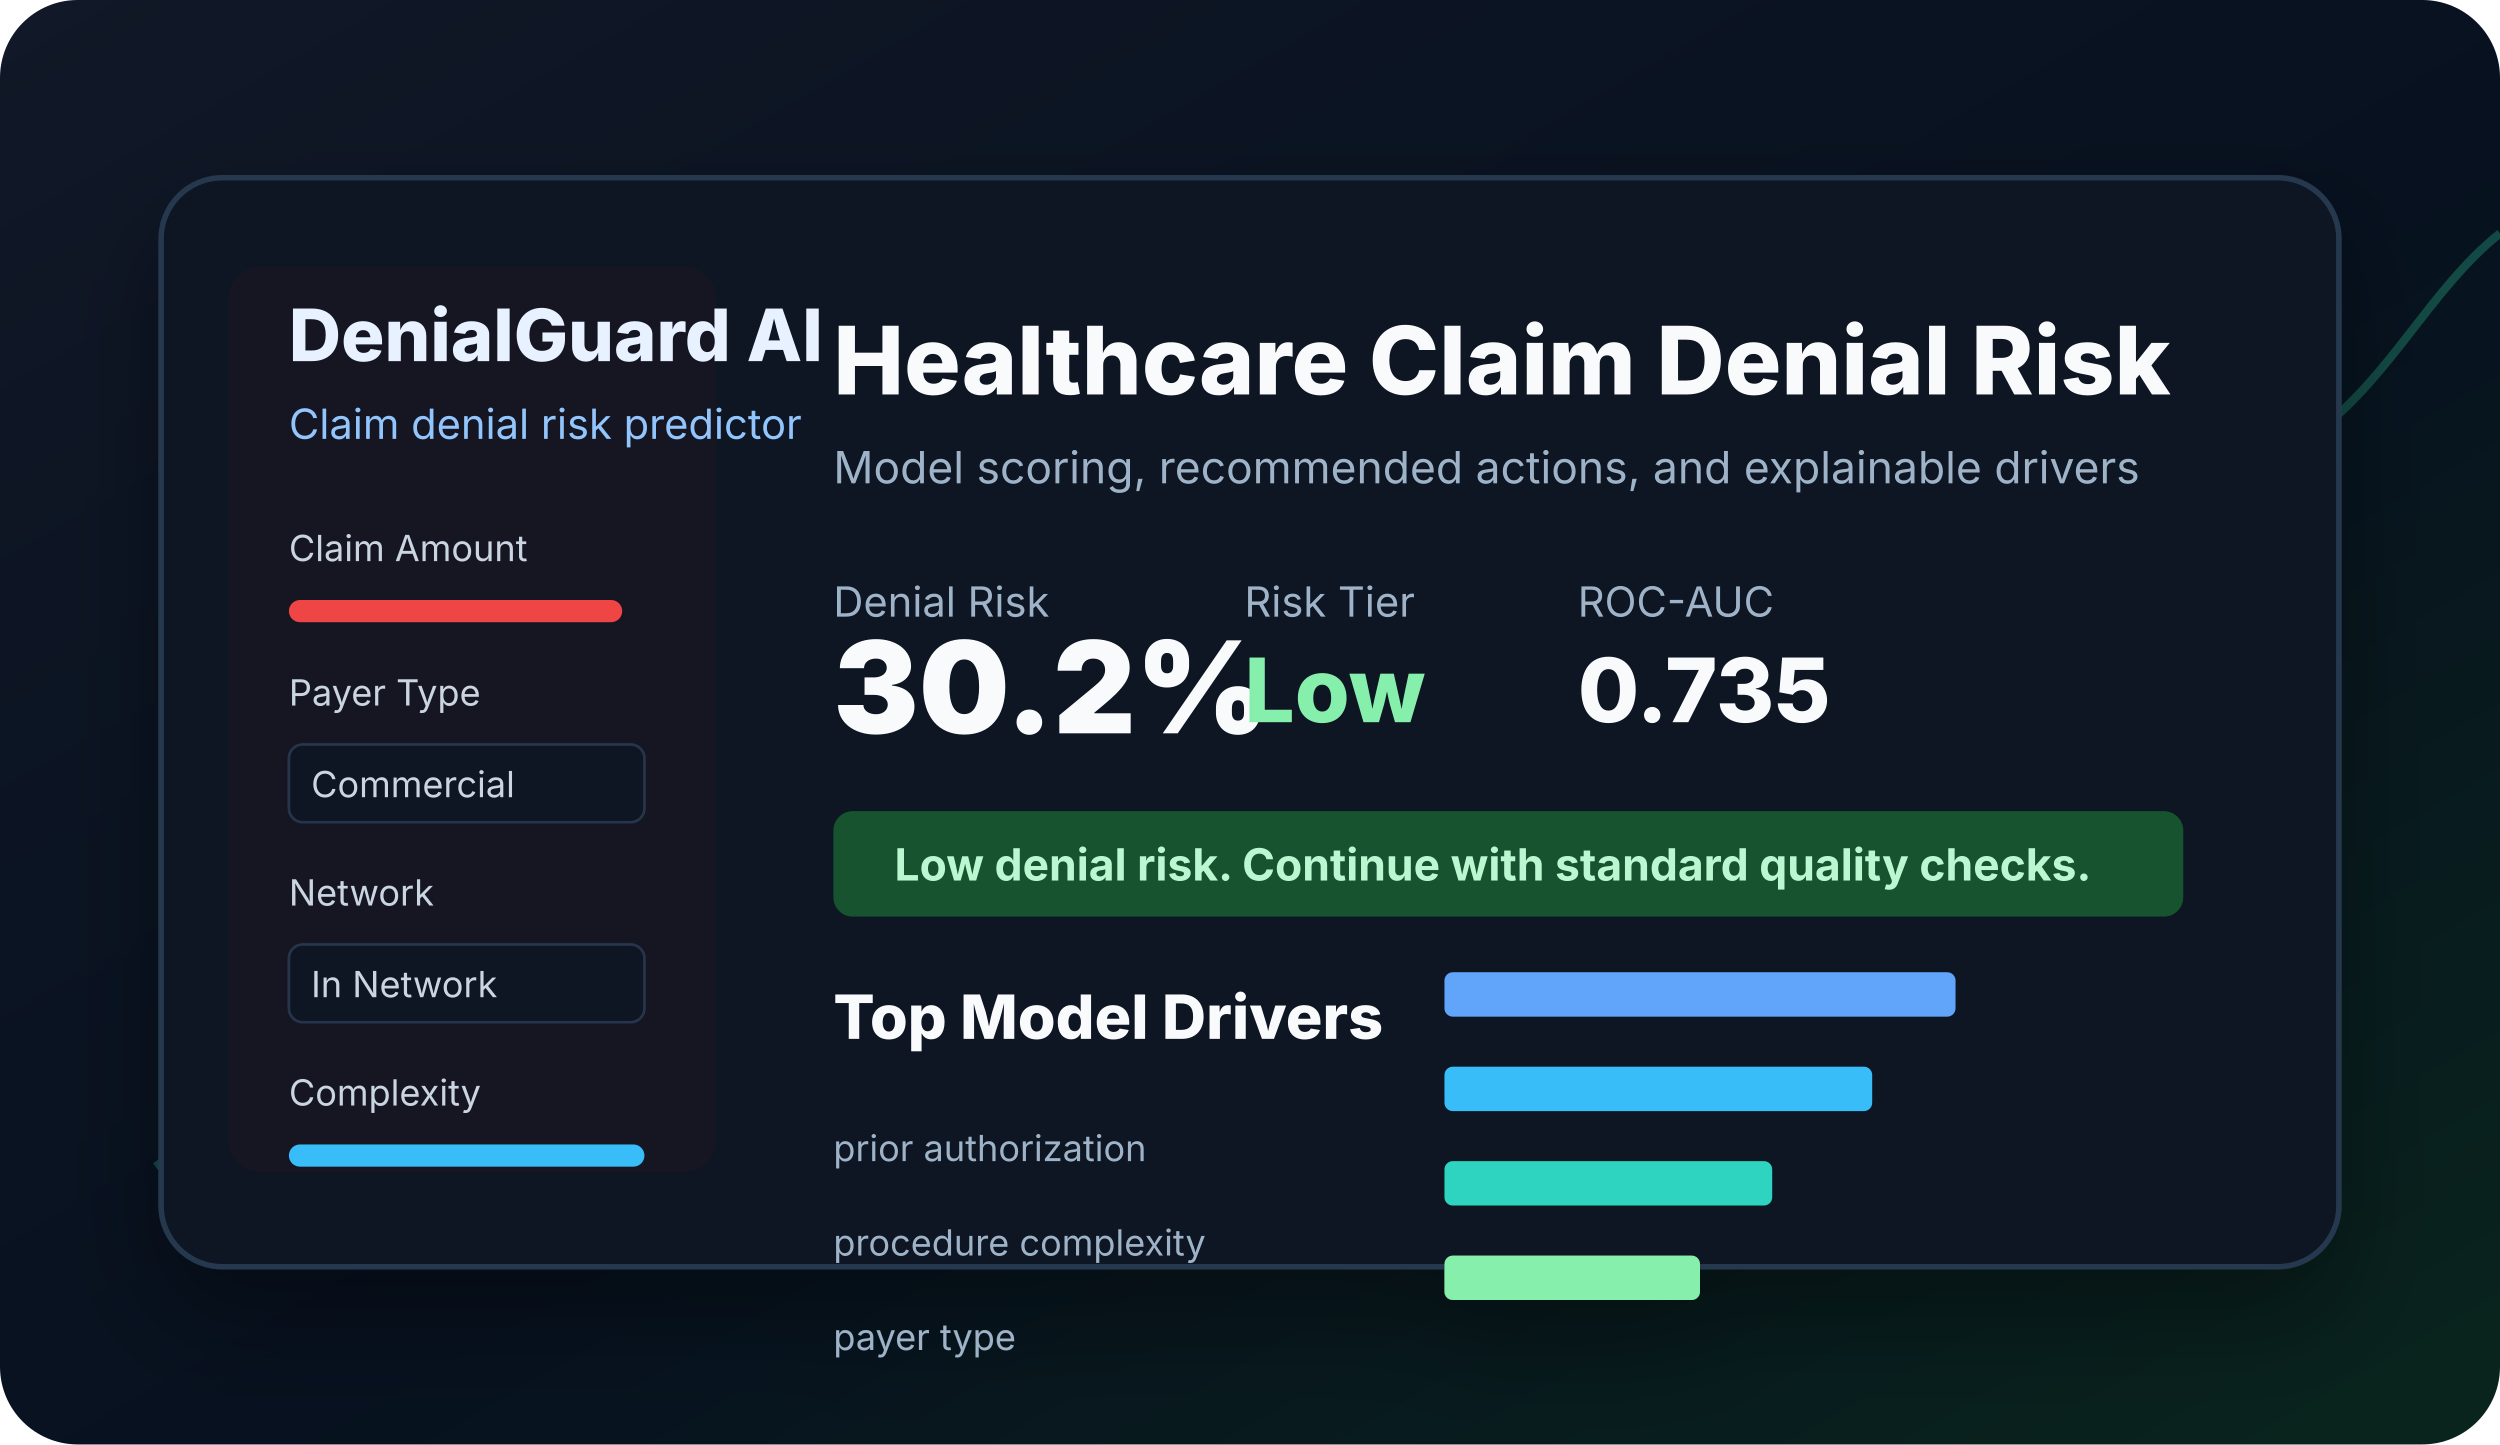
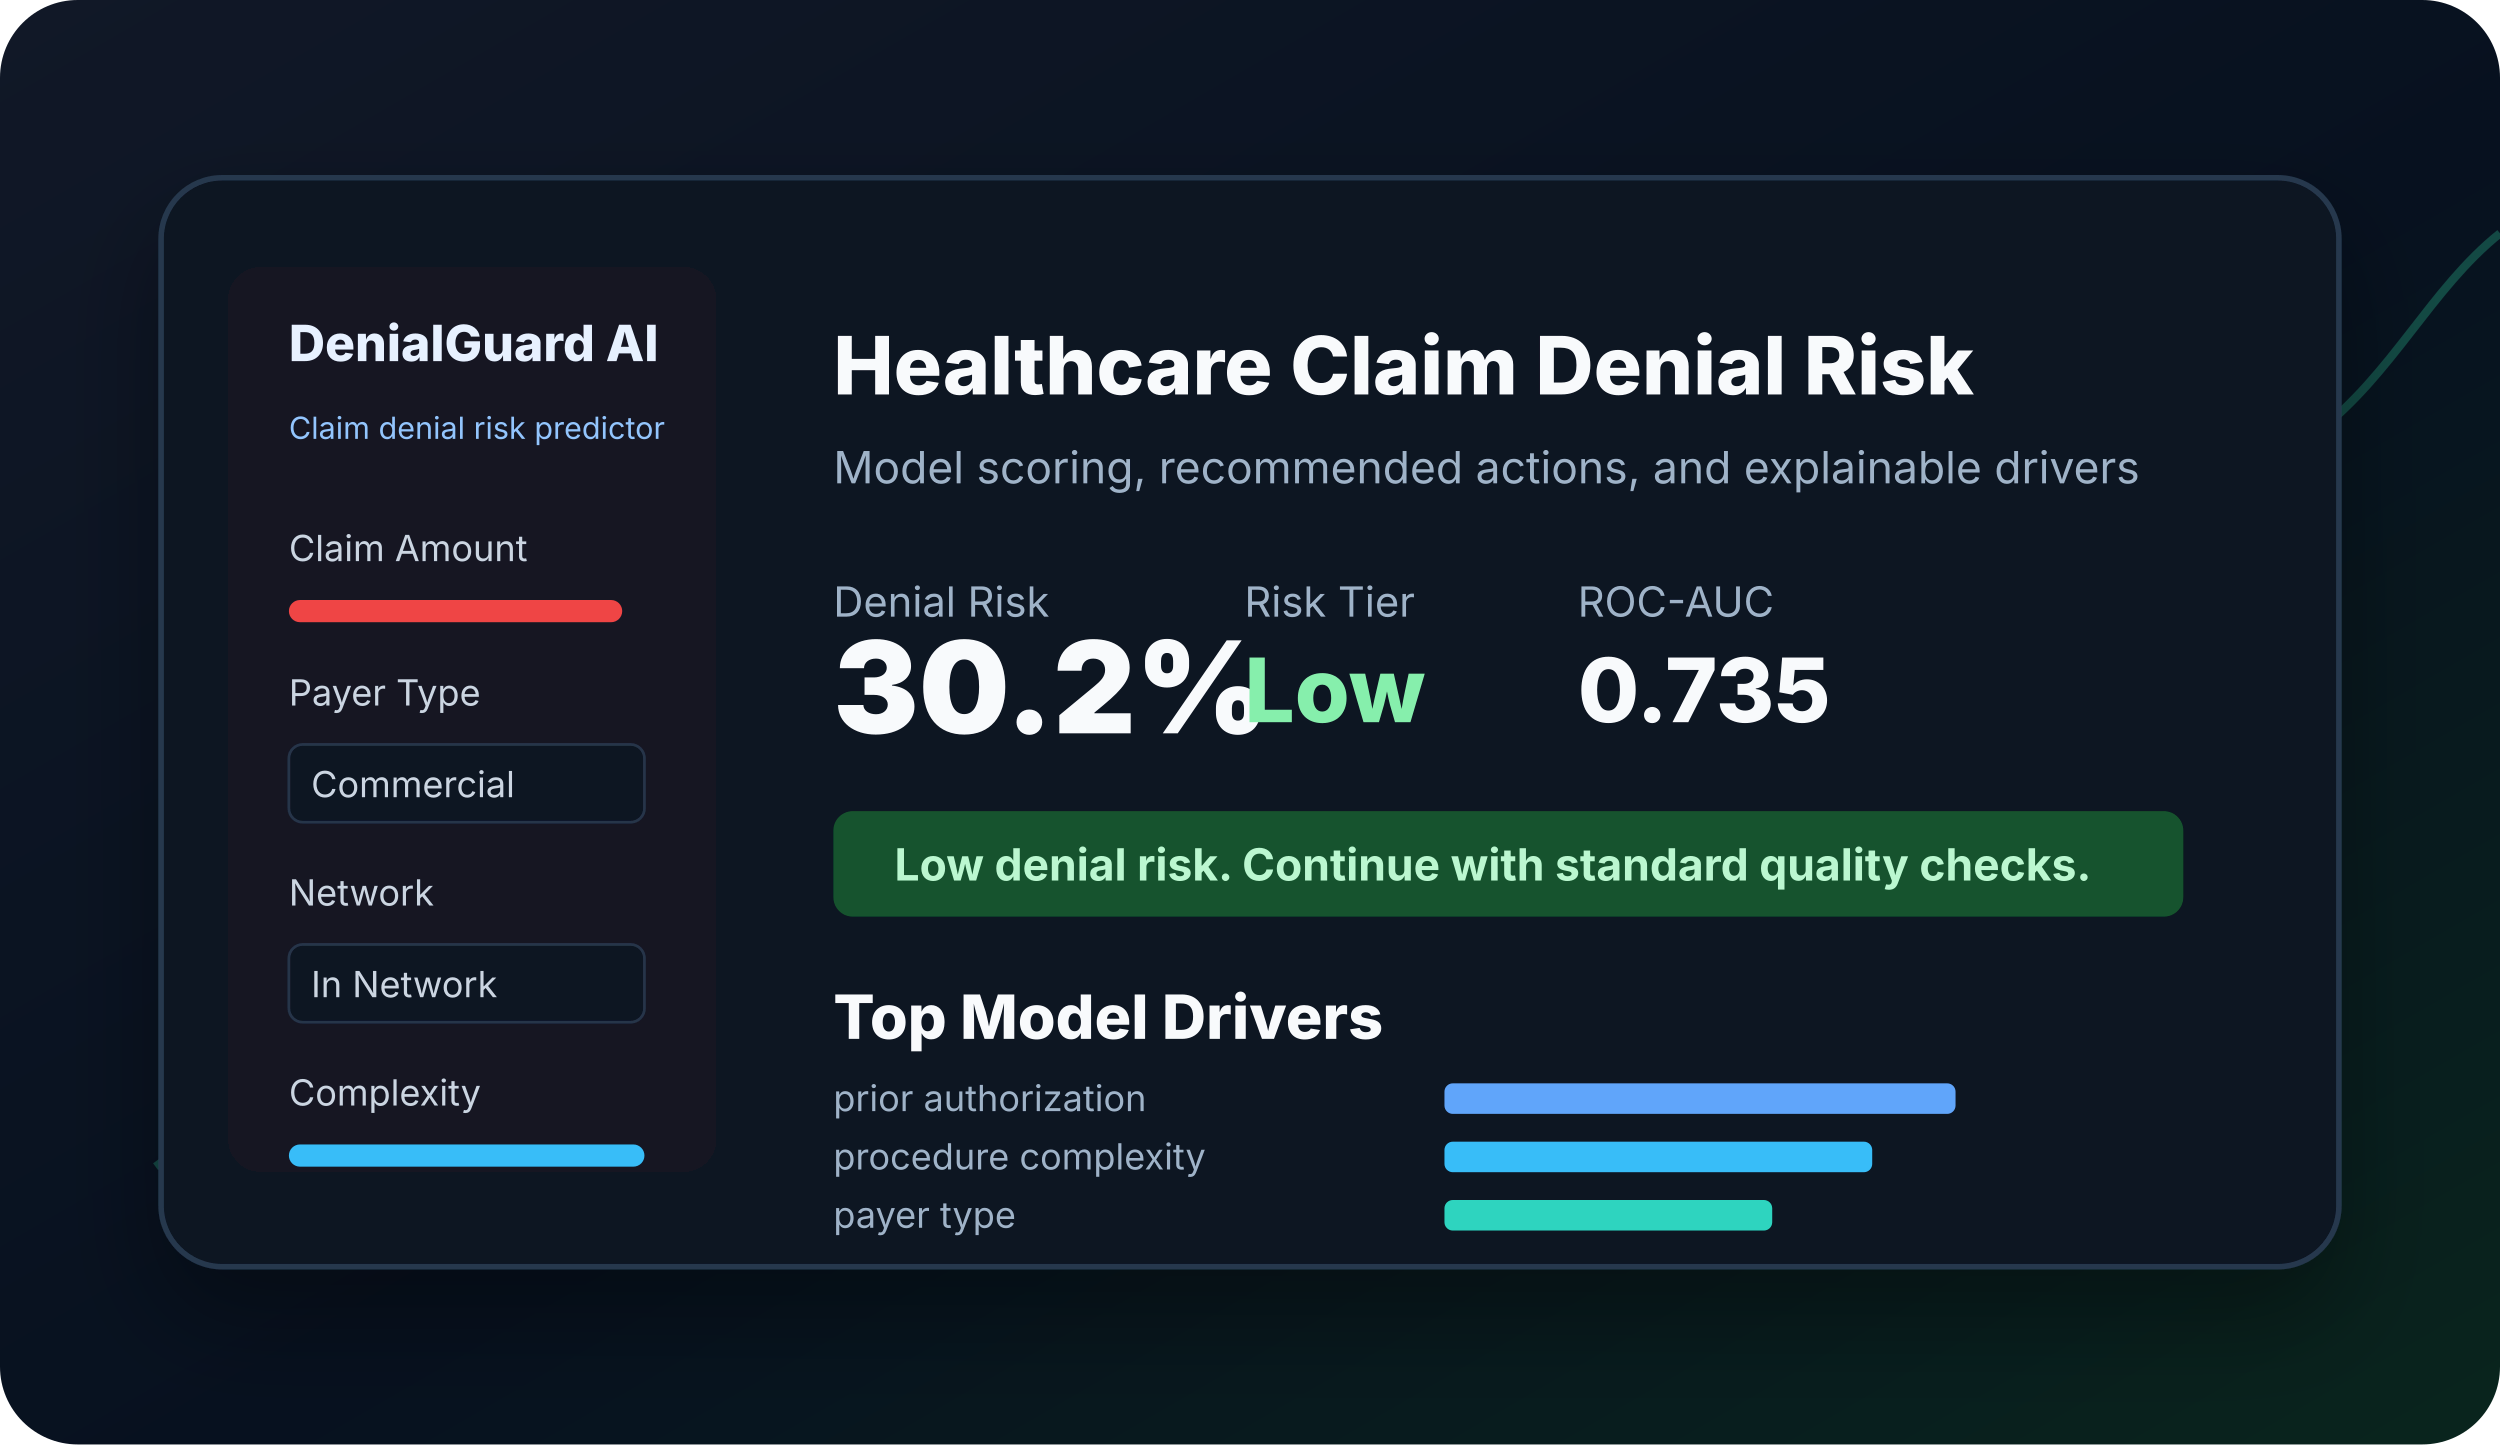
<svg xmlns="http://www.w3.org/2000/svg" width="900" height="520" viewBox="0 0 900 520" role="img" aria-labelledby="title desc">
+   <style>
+     @media (prefers-reduced-motion: no-preference) {
+       .driver-bars rect { transform-box: fill-box; transform-origin: left; animation: reveal-driver .85s ease-out both; }
+       .driver-bars rect:nth-child(2) { animation-delay: .12s; }
+       .driver-bars rect:nth-child(3) { animation-delay: .24s; }
+       @keyframes reveal-driver { from { transform: scaleX(.4); } to { transform: scaleX(1); } }
+     }
+   </style>
  <defs>
    <linearGradient id="bg" x1="0" y1="0" x2="1" y2="1">
      <stop offset="0" stop-color="#111827" />
      <stop offset="0.55" stop-color="#07111f" />
      <stop offset="1" stop-color="#09251d" />
    </linearGradient>
    <filter id="shadow" x="-15%" y="-15%" width="130%" height="130%">
      <feDropShadow dx="0" dy="18" stdDeviation="18" flood-color="#000" flood-opacity=".35" />
    </filter>
  </defs>
  <rect width="900" height="520" rx="28" fill="url(#bg)" />
  <g opacity=".28">
    <path d="M56 420C178 330 252 355 342 268S522 138 684 172s166-48 216-88" fill="none" stroke="#33d6a6" stroke-width="3" />
    <path d="M96 105h708M96 208h708M96 311h708M96 414h708" stroke="#233347" />
  </g>
  <g filter="url(#shadow)">
    <rect x="58" y="64" width="784" height="392" rx="22" fill="#0b1320" stroke="#26384d" stroke-width="2" />
    <rect x="82" y="96" width="176" height="326" rx="12" fill="#141624" />
-     <text x="104" y="130" fill="#e7f1ff" font-family="Inter,Segoe UI,Arial" font-size="26" font-weight="800">DenialGuard AI</text>
-     <text x="104" y="158" fill="#93c5fd" font-family="Inter,Segoe UI,Arial" font-size="15">Claim denial risk predictor</text>
+     <text x="104" y="130" fill="#e7f1ff" font-family="Inter,Segoe UI,Arial" font-size="18" font-weight="800">DenialGuard AI</text>
+     <text x="104" y="158" fill="#93c5fd" font-family="Inter,Segoe UI,Arial" font-size="11">Claim denial risk predictor</text>
    <g font-family="Inter,Segoe UI,Arial" font-size="13" fill="#cbd5e1">
      <text x="104" y="202">Claim Amount</text>
      <rect x="104" y="216" width="120" height="8" rx="4" fill="#ef4444" />
      <text x="104" y="254">Payer Type</text>
      <rect x="104" y="268" width="128" height="28" rx="5" fill="#0b1320" stroke="#273449" />
      <text x="112" y="287">Commercial</text>
      <text x="104" y="326">Network</text>
      <rect x="104" y="340" width="128" height="28" rx="5" fill="#0b1320" stroke="#273449" />
      <text x="112" y="359">In Network</text>
      <text x="104" y="398">Complexity</text>
      <rect x="104" y="412" width="128" height="8" rx="4" fill="#38bdf8" />
    </g>
-     <text x="300" y="142" fill="#f8fafc" font-family="Inter,Segoe UI,Arial" font-size="34" font-weight="800">Healthcare Claim Denial Risk</text>
+     <text x="300" y="142" fill="#f8fafc" font-family="Inter,Segoe UI,Arial" font-size="29" font-weight="800">Healthcare Claim Denial Risk</text>
    <text x="300" y="174" fill="#9fb3c8" font-family="Inter,Segoe UI,Arial" font-size="16">Model scoring, recommended actions, and explainable drivers</text>
    <g font-family="Inter,Segoe UI,Arial">
      <text x="300" y="222" fill="#9fb3c8" font-size="15">Denial Risk</text>
      <text x="300" y="264" fill="#f8fafc" font-size="46" font-weight="900">30.2%</text>
      <text x="448" y="222" fill="#9fb3c8" font-size="15">Risk Tier</text>
      <text x="448" y="260" fill="#86efac" font-size="32" font-weight="800">Low</text>
      <text x="568" y="222" fill="#9fb3c8" font-size="15">ROC-AUC</text>
      <text x="568" y="260" fill="#f8fafc" font-size="32" font-weight="800">0.735</text>
    </g>
    <rect x="300" y="292" width="486" height="38" rx="7" fill="#14532d" />
    <text x="322" y="317" fill="#bbf7d0" font-family="Inter,Segoe UI,Arial" font-size="16" font-weight="700">Low denial risk. Continue with standard quality checks.</text>
    <text x="300" y="374" fill="#f8fafc" font-family="Inter,Segoe UI,Arial" font-size="22" font-weight="800">Top Model Drivers</text>
-     <g transform="translate(520 350)">
-       <rect x="0" y="0" width="184" height="16" rx="3" fill="#60a5fa">
-         <animate attributeName="width" values="130;184;130" dur="4s" repeatCount="indefinite" />
-       </rect>
-       <rect x="0" y="34" width="154" height="16" rx="3" fill="#38bdf8">
-         <animate attributeName="width" values="96;154;96" dur="4.6s" repeatCount="indefinite" />
-       </rect>
-       <rect x="0" y="68" width="118" height="16" rx="3" fill="#2dd4bf">
-         <animate attributeName="width" values="74;118;74" dur="5.2s" repeatCount="indefinite" />
-       </rect>
-       <rect x="0" y="102" width="92" height="16" rx="3" fill="#86efac">
-         <animate attributeName="width" values="58;92;58" dur="4.8s" repeatCount="indefinite" />
-       </rect>
+     <g class="driver-bars" fill="#60a5fa">
+       <rect x="520" y="390" width="184" height="11" rx="3" />
+       <rect x="520" y="411" width="154" height="11" rx="3" fill="#38bdf8" />
+       <rect x="520" y="432" width="118" height="11" rx="3" fill="#2dd4bf" />
    </g>
    <g font-family="Inter,Segoe UI,Arial" fill="#9fb3c8" font-size="13">
-       <text x="300" y="418">prior authorization</text>
-       <text x="300" y="452">procedure complexity</text>
-       <text x="300" y="486">payer type</text>
+       <text x="300" y="400">prior authorization</text>
+       <text x="300" y="421">procedure complexity</text>
+       <text x="300" y="442">payer type</text>
    </g>
  </g>
</svg>
